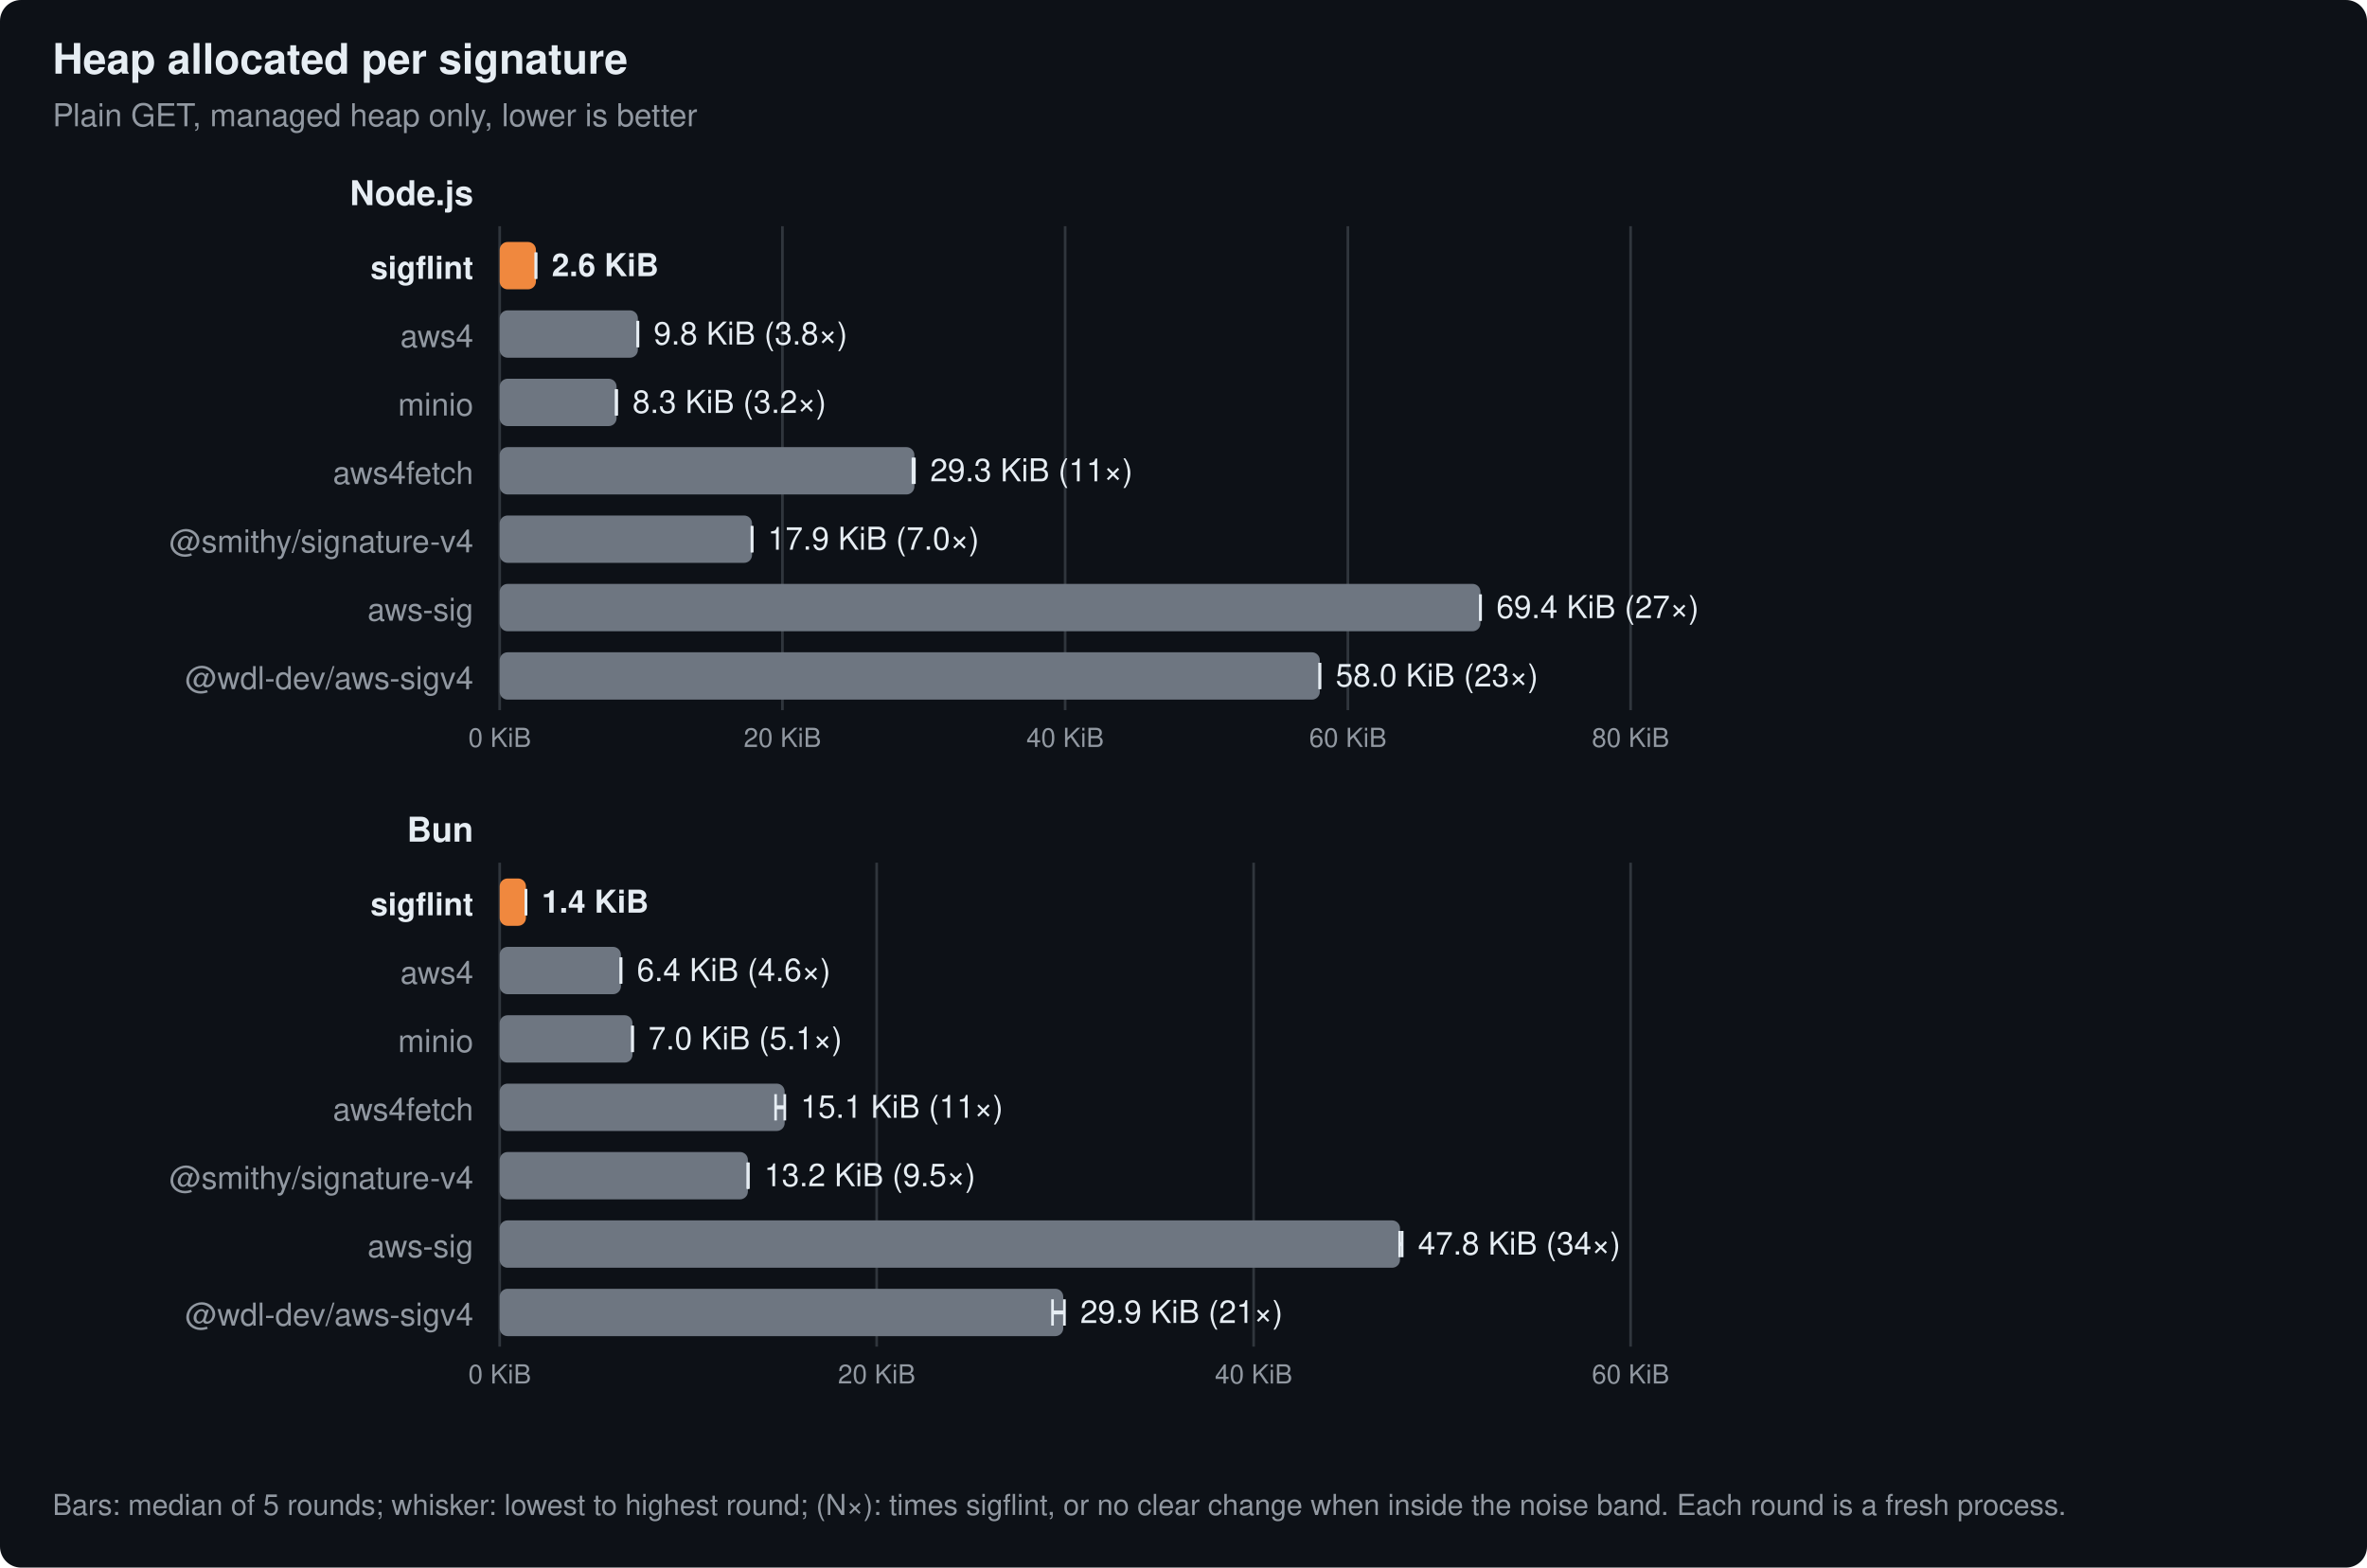
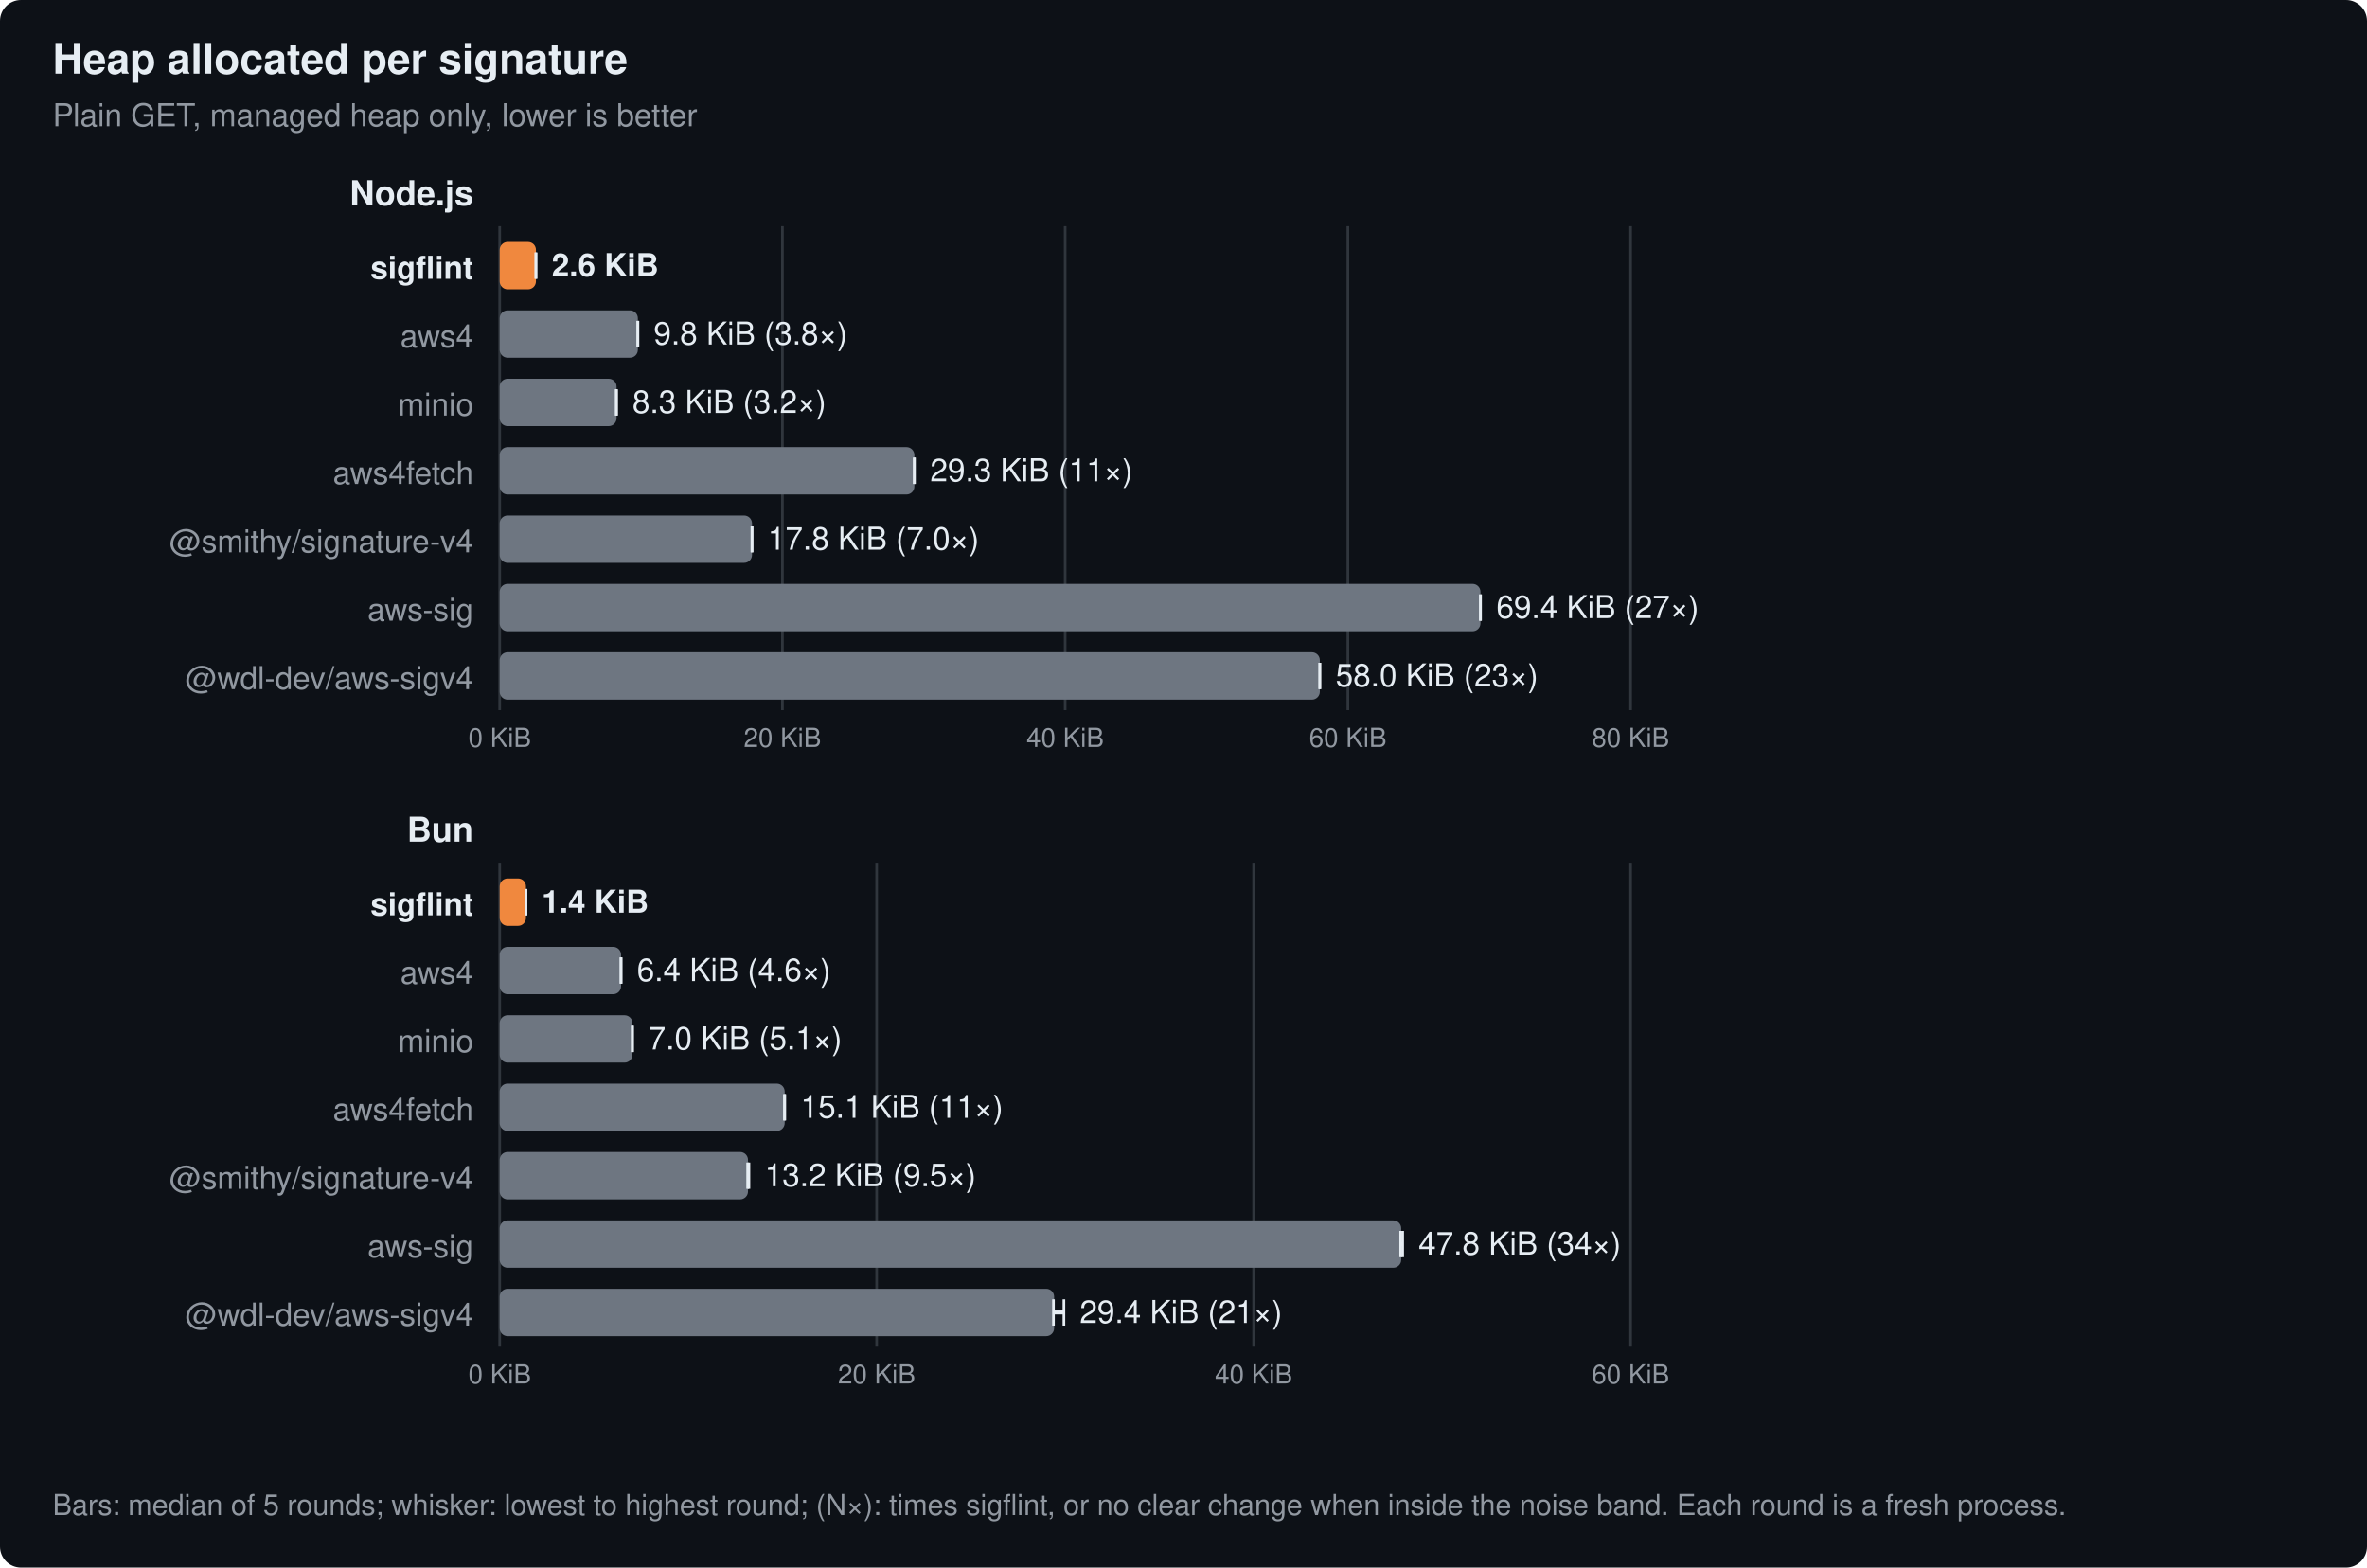
<svg xmlns="http://www.w3.org/2000/svg" width="900" height="596" viewBox="0 0 900 596" role="img" aria-labelledby="t" font-family="-apple-system,BlinkMacSystemFont,'Segoe UI',Helvetica,Arial,sans-serif">
  <rect width="900" height="596" rx="8" fill="#0d1117" />
  <text x="20" y="28" font-size="16" fill="#e6edf3" text-anchor="start" font-weight="600">Heap allocated per signature</text>
  <text x="20" y="48" font-size="12" fill="#9198a1" text-anchor="start" font-weight="400">Plain GET, managed heap only, lower is better</text>
  <text x="180" y="78" font-size="13" fill="#e6edf3" text-anchor="end" font-weight="700">Node.js</text>
  <line x1="190" y1="86" x2="190" y2="270" stroke="#30363d" />
  <text x="190" y="284" font-size="10" fill="#9198a1" text-anchor="middle" font-weight="400">0 KiB</text>
  <line x1="297.5" y1="86" x2="297.5" y2="270" stroke="#30363d" />
  <text x="297.5" y="284" font-size="10" fill="#9198a1" text-anchor="middle" font-weight="400">20 KiB</text>
  <line x1="405" y1="86" x2="405" y2="270" stroke="#30363d" />
  <text x="405" y="284" font-size="10" fill="#9198a1" text-anchor="middle" font-weight="400">40 KiB</text>
  <line x1="512.5" y1="86" x2="512.5" y2="270" stroke="#30363d" />
  <text x="512.5" y="284" font-size="10" fill="#9198a1" text-anchor="middle" font-weight="400">60 KiB</text>
  <line x1="620" y1="86" x2="620" y2="270" stroke="#30363d" />
  <text x="620" y="284" font-size="10" fill="#9198a1" text-anchor="middle" font-weight="400">80 KiB</text>
  <text x="180" y="106" font-size="12" fill="#e6edf3" text-anchor="end" font-weight="700">sigflint</text>
  <rect x="190" y="92" width="13.779" height="18" rx="3" fill="#f0883e" />
  <line x1="203.773" y1="101" x2="203.779" y2="101" stroke="#e6edf3" stroke-width="1.5" />
  <line x1="203.773" y1="96" x2="203.773" y2="106" stroke="#e6edf3" />
  <line x1="203.779" y1="96" x2="203.779" y2="106" stroke="#e6edf3" />
  <text x="209.779" y="105" font-size="12" fill="#e6edf3" text-anchor="start" font-weight="700">2.6 KiB</text>
  <text x="180" y="132" font-size="12" fill="#9198a1" text-anchor="end" font-weight="400">aws4</text>
  <rect x="190" y="118" width="52.537" height="18" rx="3" fill="#6e7681" />
  <line x1="242.537" y1="127" x2="242.537" y2="127" stroke="#e6edf3" stroke-width="1.5" />
  <line x1="242.537" y1="122" x2="242.537" y2="132" stroke="#e6edf3" />
  <line x1="242.537" y1="122" x2="242.537" y2="132" stroke="#e6edf3" />
  <text x="248.537" y="131" font-size="12" fill="#e6edf3" text-anchor="start" font-weight="400">9.8 KiB  (3.8×)</text>
  <text x="180" y="158" font-size="12" fill="#9198a1" text-anchor="end" font-weight="400">minio</text>
-   <rect x="190" y="144" width="44.443" height="18" rx="3" fill="#6e7681" />
-   <line x1="234.255" y1="153" x2="234.496" y2="153" stroke="#e6edf3" stroke-width="1.5" />
-   <line x1="234.255" y1="148" x2="234.255" y2="158" stroke="#e6edf3" />
-   <line x1="234.496" y1="148" x2="234.496" y2="158" stroke="#e6edf3" />
-   <text x="240.496" y="157" font-size="12" fill="#e6edf3" text-anchor="start" font-weight="400">8.3 KiB  (3.2×)</text>
+   <rect x="190" y="144" width="44.438" height="18" rx="3" fill="#6e7681" />
+   <line x1="234.297" y1="153" x2="234.449" y2="153" stroke="#e6edf3" stroke-width="1.5" />
+   <line x1="234.297" y1="148" x2="234.297" y2="158" stroke="#e6edf3" />
+   <line x1="234.449" y1="148" x2="234.449" y2="158" stroke="#e6edf3" />
+   <text x="240.449" y="157" font-size="12" fill="#e6edf3" text-anchor="start" font-weight="400">8.3 KiB  (3.2×)</text>
  <text x="180" y="184" font-size="12" fill="#9198a1" text-anchor="end" font-weight="400">aws4fetch</text>
  <rect x="190" y="170" width="157.67" height="18" rx="3" fill="#6e7681" />
-   <line x1="347.13" y1="179" x2="347.67" y2="179" stroke="#e6edf3" stroke-width="1.5" />
-   <line x1="347.13" y1="174" x2="347.13" y2="184" stroke="#e6edf3" />
+   <line x1="347.67" y1="179" x2="347.67" y2="179" stroke="#e6edf3" stroke-width="1.5" />
+   <line x1="347.67" y1="174" x2="347.67" y2="184" stroke="#e6edf3" />
  <line x1="347.67" y1="174" x2="347.67" y2="184" stroke="#e6edf3" />
  <text x="353.67" y="183" font-size="12" fill="#e6edf3" text-anchor="start" font-weight="400">29.3 KiB  (11×)</text>
  <text x="180" y="210" font-size="12" fill="#9198a1" text-anchor="end" font-weight="400">@smithy/signature-v4</text>
-   <rect x="190" y="196" width="95.947" height="18" rx="3" fill="#6e7681" />
-   <line x1="285.931" y1="205" x2="285.947" y2="205" stroke="#e6edf3" stroke-width="1.5" />
-   <line x1="285.931" y1="200" x2="285.931" y2="210" stroke="#e6edf3" />
-   <line x1="285.947" y1="200" x2="285.947" y2="210" stroke="#e6edf3" />
-   <text x="291.947" y="209" font-size="12" fill="#e6edf3" text-anchor="start" font-weight="400">17.9 KiB  (7.0×)</text>
+   <rect x="190" y="196" width="95.936" height="18" rx="3" fill="#6e7681" />
+   <line x1="285.936" y1="205" x2="285.936" y2="205" stroke="#e6edf3" stroke-width="1.5" />
+   <line x1="285.936" y1="200" x2="285.936" y2="210" stroke="#e6edf3" />
+   <line x1="285.936" y1="200" x2="285.936" y2="210" stroke="#e6edf3" />
+   <text x="291.936" y="209" font-size="12" fill="#e6edf3" text-anchor="start" font-weight="400">17.8 KiB  (7.0×)</text>
  <text x="180" y="236" font-size="12" fill="#9198a1" text-anchor="end" font-weight="400">aws-sig</text>
-   <rect x="190" y="222" width="372.922" height="18" rx="3" fill="#6e7681" />
-   <line x1="562.87" y1="231" x2="562.954" y2="231" stroke="#e6edf3" stroke-width="1.5" />
-   <line x1="562.87" y1="226" x2="562.87" y2="236" stroke="#e6edf3" />
-   <line x1="562.954" y1="226" x2="562.954" y2="236" stroke="#e6edf3" />
-   <text x="568.954" y="235" font-size="12" fill="#e6edf3" text-anchor="start" font-weight="400">69.4 KiB  (27×)</text>
+   <rect x="190" y="222" width="372.912" height="18" rx="3" fill="#6e7681" />
+   <line x1="562.891" y1="231" x2="562.948" y2="231" stroke="#e6edf3" stroke-width="1.5" />
+   <line x1="562.891" y1="226" x2="562.891" y2="236" stroke="#e6edf3" />
+   <line x1="562.948" y1="226" x2="562.948" y2="236" stroke="#e6edf3" />
+   <text x="568.948" y="235" font-size="12" fill="#e6edf3" text-anchor="start" font-weight="400">69.4 KiB  (27×)</text>
  <text x="180" y="262" font-size="12" fill="#9198a1" text-anchor="end" font-weight="400">@wdl-dev/aws-sigv4</text>
  <rect x="190" y="248" width="311.834" height="18" rx="3" fill="#6e7681" />
  <line x1="501.834" y1="257" x2="501.834" y2="257" stroke="#e6edf3" stroke-width="1.5" />
  <line x1="501.834" y1="252" x2="501.834" y2="262" stroke="#e6edf3" />
  <line x1="501.834" y1="252" x2="501.834" y2="262" stroke="#e6edf3" />
  <text x="507.834" y="261" font-size="12" fill="#e6edf3" text-anchor="start" font-weight="400">58.0 KiB  (23×)</text>
  <text x="180" y="320" font-size="13" fill="#e6edf3" text-anchor="end" font-weight="700">Bun</text>
  <line x1="190" y1="328" x2="190" y2="512" stroke="#30363d" />
  <text x="190" y="526" font-size="10" fill="#9198a1" text-anchor="middle" font-weight="400">0 KiB</text>
  <line x1="333.333" y1="328" x2="333.333" y2="512" stroke="#30363d" />
  <text x="333.333" y="526" font-size="10" fill="#9198a1" text-anchor="middle" font-weight="400">20 KiB</text>
  <line x1="476.667" y1="328" x2="476.667" y2="512" stroke="#30363d" />
  <text x="476.667" y="526" font-size="10" fill="#9198a1" text-anchor="middle" font-weight="400">40 KiB</text>
  <line x1="620" y1="328" x2="620" y2="512" stroke="#30363d" />
  <text x="620" y="526" font-size="10" fill="#9198a1" text-anchor="middle" font-weight="400">60 KiB</text>
  <text x="180" y="348" font-size="12" fill="#e6edf3" text-anchor="end" font-weight="700">sigflint</text>
  <rect x="190" y="334" width="9.98" height="18" rx="3" fill="#f0883e" />
-   <line x1="199.976" y1="343" x2="199.985" y2="343" stroke="#e6edf3" stroke-width="1.5" />
-   <line x1="199.976" y1="338" x2="199.976" y2="348" stroke="#e6edf3" />
-   <line x1="199.985" y1="338" x2="199.985" y2="348" stroke="#e6edf3" />
-   <text x="205.985" y="347" font-size="12" fill="#e6edf3" text-anchor="start" font-weight="700">1.4 KiB</text>
+   <line x1="199.973" y1="343" x2="199.982" y2="343" stroke="#e6edf3" stroke-width="1.5" />
+   <line x1="199.973" y1="338" x2="199.973" y2="348" stroke="#e6edf3" />
+   <line x1="199.982" y1="338" x2="199.982" y2="348" stroke="#e6edf3" />
+   <text x="205.982" y="347" font-size="12" fill="#e6edf3" text-anchor="start" font-weight="700">1.4 KiB</text>
  <text x="180" y="374" font-size="12" fill="#9198a1" text-anchor="end" font-weight="400">aws4</text>
-   <rect x="190" y="360" width="46.096" height="18" rx="3" fill="#6e7681" />
-   <line x1="236.061" y1="369" x2="236.133" y2="369" stroke="#e6edf3" stroke-width="1.5" />
-   <line x1="236.061" y1="364" x2="236.061" y2="374" stroke="#e6edf3" />
-   <line x1="236.133" y1="364" x2="236.133" y2="374" stroke="#e6edf3" />
-   <text x="242.133" y="373" font-size="12" fill="#e6edf3" text-anchor="start" font-weight="400">6.4 KiB  (4.6×)</text>
+   <rect x="190" y="360" width="46.138" height="18" rx="3" fill="#6e7681" />
+   <line x1="236.09" y1="369" x2="236.175" y2="369" stroke="#e6edf3" stroke-width="1.5" />
+   <line x1="236.09" y1="364" x2="236.09" y2="374" stroke="#e6edf3" />
+   <line x1="236.175" y1="364" x2="236.175" y2="374" stroke="#e6edf3" />
+   <text x="242.175" y="373" font-size="12" fill="#e6edf3" text-anchor="start" font-weight="400">6.4 KiB  (4.6×)</text>
  <text x="180" y="400" font-size="12" fill="#9198a1" text-anchor="end" font-weight="400">minio</text>
-   <rect x="190" y="386" width="50.491" height="18" rx="3" fill="#6e7681" />
-   <line x1="240.465" y1="395" x2="240.518" y2="395" stroke="#e6edf3" stroke-width="1.5" />
-   <line x1="240.465" y1="390" x2="240.465" y2="400" stroke="#e6edf3" />
-   <line x1="240.518" y1="390" x2="240.518" y2="400" stroke="#e6edf3" />
-   <text x="246.518" y="399" font-size="12" fill="#e6edf3" text-anchor="start" font-weight="400">7.0 KiB  (5.1×)</text>
+   <rect x="190" y="386" width="50.472" height="18" rx="3" fill="#6e7681" />
+   <line x1="240.463" y1="395" x2="240.474" y2="395" stroke="#e6edf3" stroke-width="1.5" />
+   <line x1="240.463" y1="390" x2="240.463" y2="400" stroke="#e6edf3" />
+   <line x1="240.474" y1="390" x2="240.474" y2="400" stroke="#e6edf3" />
+   <text x="246.474" y="399" font-size="12" fill="#e6edf3" text-anchor="start" font-weight="400">7.0 KiB  (5.1×)</text>
  <text x="180" y="426" font-size="12" fill="#9198a1" text-anchor="end" font-weight="400">aws4fetch</text>
-   <rect x="190" y="412" width="108.351" height="18" rx="3" fill="#6e7681" />
-   <line x1="294.911" y1="421" x2="298.399" y2="421" stroke="#e6edf3" stroke-width="1.5" />
-   <line x1="294.911" y1="416" x2="294.911" y2="426" stroke="#e6edf3" />
-   <line x1="298.399" y1="416" x2="298.399" y2="426" stroke="#e6edf3" />
-   <text x="304.399" y="425" font-size="12" fill="#e6edf3" text-anchor="start" font-weight="400">15.1 KiB  (11×)</text>
+   <rect x="190" y="412" width="108.361" height="18" rx="3" fill="#6e7681" />
+   <line x1="298.273" y1="421" x2="298.414" y2="421" stroke="#e6edf3" stroke-width="1.5" />
+   <line x1="298.273" y1="416" x2="298.273" y2="426" stroke="#e6edf3" />
+   <line x1="298.414" y1="416" x2="298.414" y2="426" stroke="#e6edf3" />
+   <text x="304.414" y="425" font-size="12" fill="#e6edf3" text-anchor="start" font-weight="400">15.1 KiB  (11×)</text>
  <text x="180" y="452" font-size="12" fill="#9198a1" text-anchor="end" font-weight="400">@smithy/signature-v4</text>
-   <rect x="190" y="438" width="94.375" height="18" rx="3" fill="#6e7681" />
-   <line x1="284.308" y1="447" x2="284.562" y2="447" stroke="#e6edf3" stroke-width="1.5" />
-   <line x1="284.308" y1="442" x2="284.308" y2="452" stroke="#e6edf3" />
-   <line x1="284.562" y1="442" x2="284.562" y2="452" stroke="#e6edf3" />
-   <text x="290.562" y="451" font-size="12" fill="#e6edf3" text-anchor="start" font-weight="400">13.2 KiB  (9.5×)</text>
+   <rect x="190" y="438" width="94.414" height="18" rx="3" fill="#6e7681" />
+   <line x1="284.275" y1="447" x2="284.77" y2="447" stroke="#e6edf3" stroke-width="1.5" />
+   <line x1="284.275" y1="442" x2="284.275" y2="452" stroke="#e6edf3" />
+   <line x1="284.77" y1="442" x2="284.77" y2="452" stroke="#e6edf3" />
+   <text x="290.77" y="451" font-size="12" fill="#e6edf3" text-anchor="start" font-weight="400">13.2 KiB  (9.5×)</text>
  <text x="180" y="478" font-size="12" fill="#9198a1" text-anchor="end" font-weight="400">aws-sig</text>
-   <rect x="190" y="464" width="342.327" height="18" rx="3" fill="#6e7681" />
-   <line x1="532.2" y1="473" x2="533.145" y2="473" stroke="#e6edf3" stroke-width="1.5" />
-   <line x1="532.2" y1="468" x2="532.2" y2="478" stroke="#e6edf3" />
-   <line x1="533.145" y1="468" x2="533.145" y2="478" stroke="#e6edf3" />
-   <text x="539.145" y="477" font-size="12" fill="#e6edf3" text-anchor="start" font-weight="400">47.8 KiB  (34×)</text>
+   <rect x="190" y="464" width="342.769" height="18" rx="3" fill="#6e7681" />
+   <line x1="532.574" y1="473" x2="533.332" y2="473" stroke="#e6edf3" stroke-width="1.5" />
+   <line x1="532.574" y1="468" x2="532.574" y2="478" stroke="#e6edf3" />
+   <line x1="533.332" y1="468" x2="533.332" y2="478" stroke="#e6edf3" />
+   <text x="539.332" y="477" font-size="12" fill="#e6edf3" text-anchor="start" font-weight="400">47.8 KiB  (34×)</text>
  <text x="180" y="504" font-size="12" fill="#9198a1" text-anchor="end" font-weight="400">@wdl-dev/aws-sigv4</text>
-   <rect x="190" y="490" width="214.283" height="18" rx="3" fill="#6e7681" />
-   <line x1="400.203" y1="499" x2="404.731" y2="499" stroke="#e6edf3" stroke-width="1.5" />
-   <line x1="400.203" y1="494" x2="400.203" y2="504" stroke="#e6edf3" />
-   <line x1="404.731" y1="494" x2="404.731" y2="504" stroke="#e6edf3" />
-   <text x="410.731" y="503" font-size="12" fill="#e6edf3" text-anchor="start" font-weight="400">29.9 KiB  (21×)</text>
+   <rect x="190" y="490" width="210.805" height="18" rx="3" fill="#6e7681" />
+   <line x1="400.562" y1="499" x2="404.531" y2="499" stroke="#e6edf3" stroke-width="1.5" />
+   <line x1="400.562" y1="494" x2="400.562" y2="504" stroke="#e6edf3" />
+   <line x1="404.531" y1="494" x2="404.531" y2="504" stroke="#e6edf3" />
+   <text x="410.531" y="503" font-size="12" fill="#e6edf3" text-anchor="start" font-weight="400">29.4 KiB  (21×)</text>
  <text x="20" y="576" font-size="11" fill="#9198a1" text-anchor="start" font-weight="400">Bars: median of 5 rounds; whisker: lowest to highest round; (N×): times sigflint, or no clear change when inside the noise band. Each round is a fresh process.</text>
</svg>
